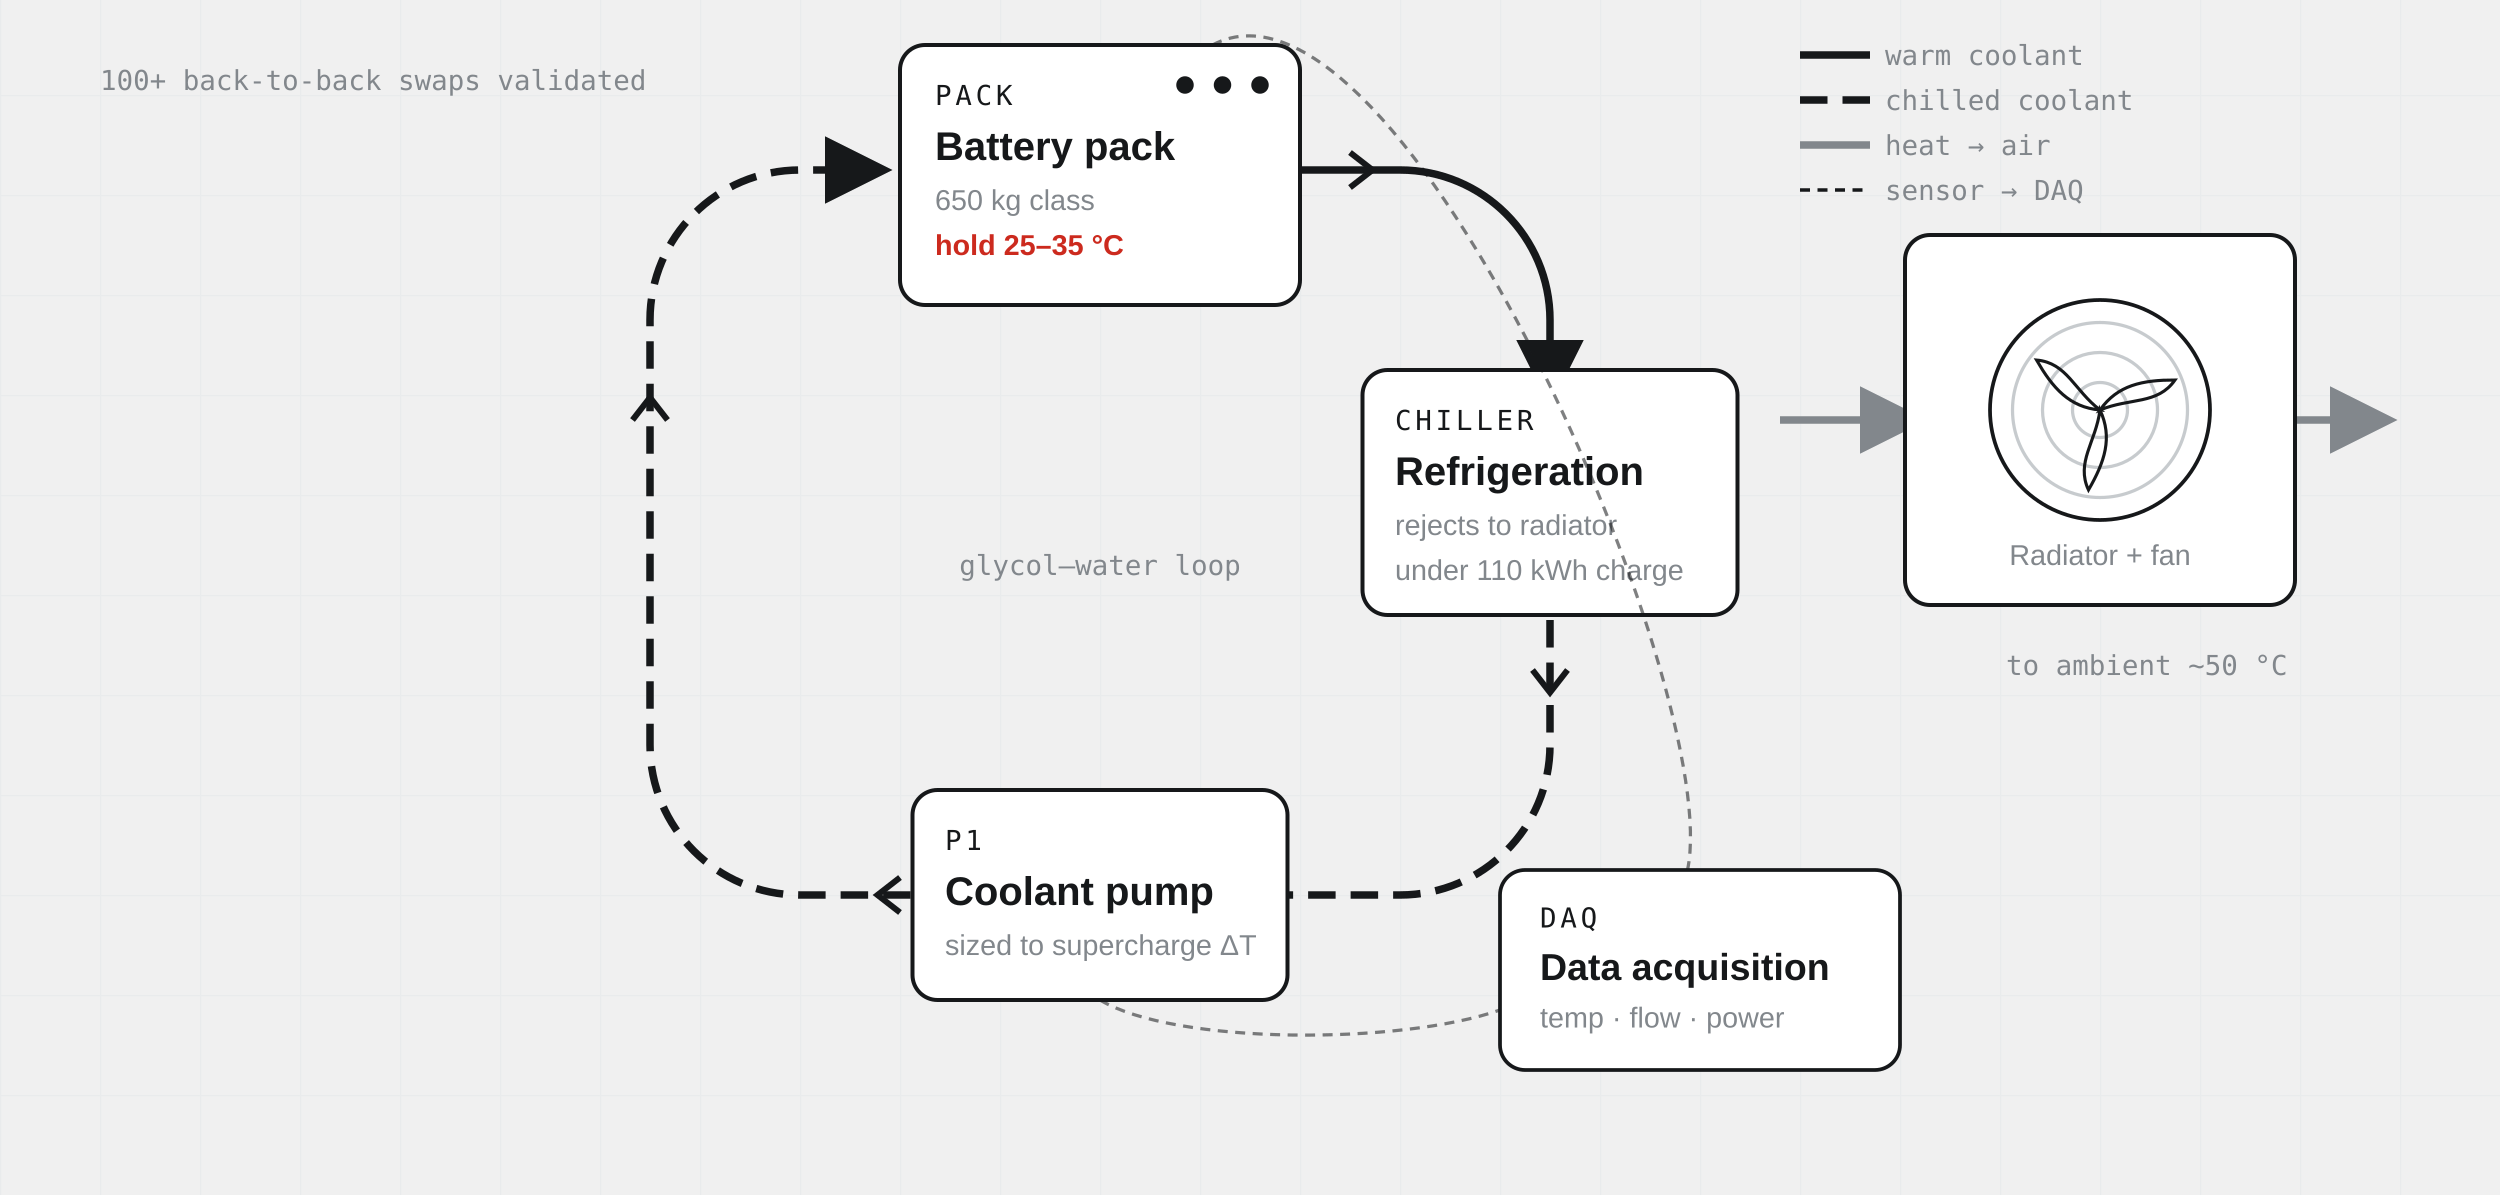
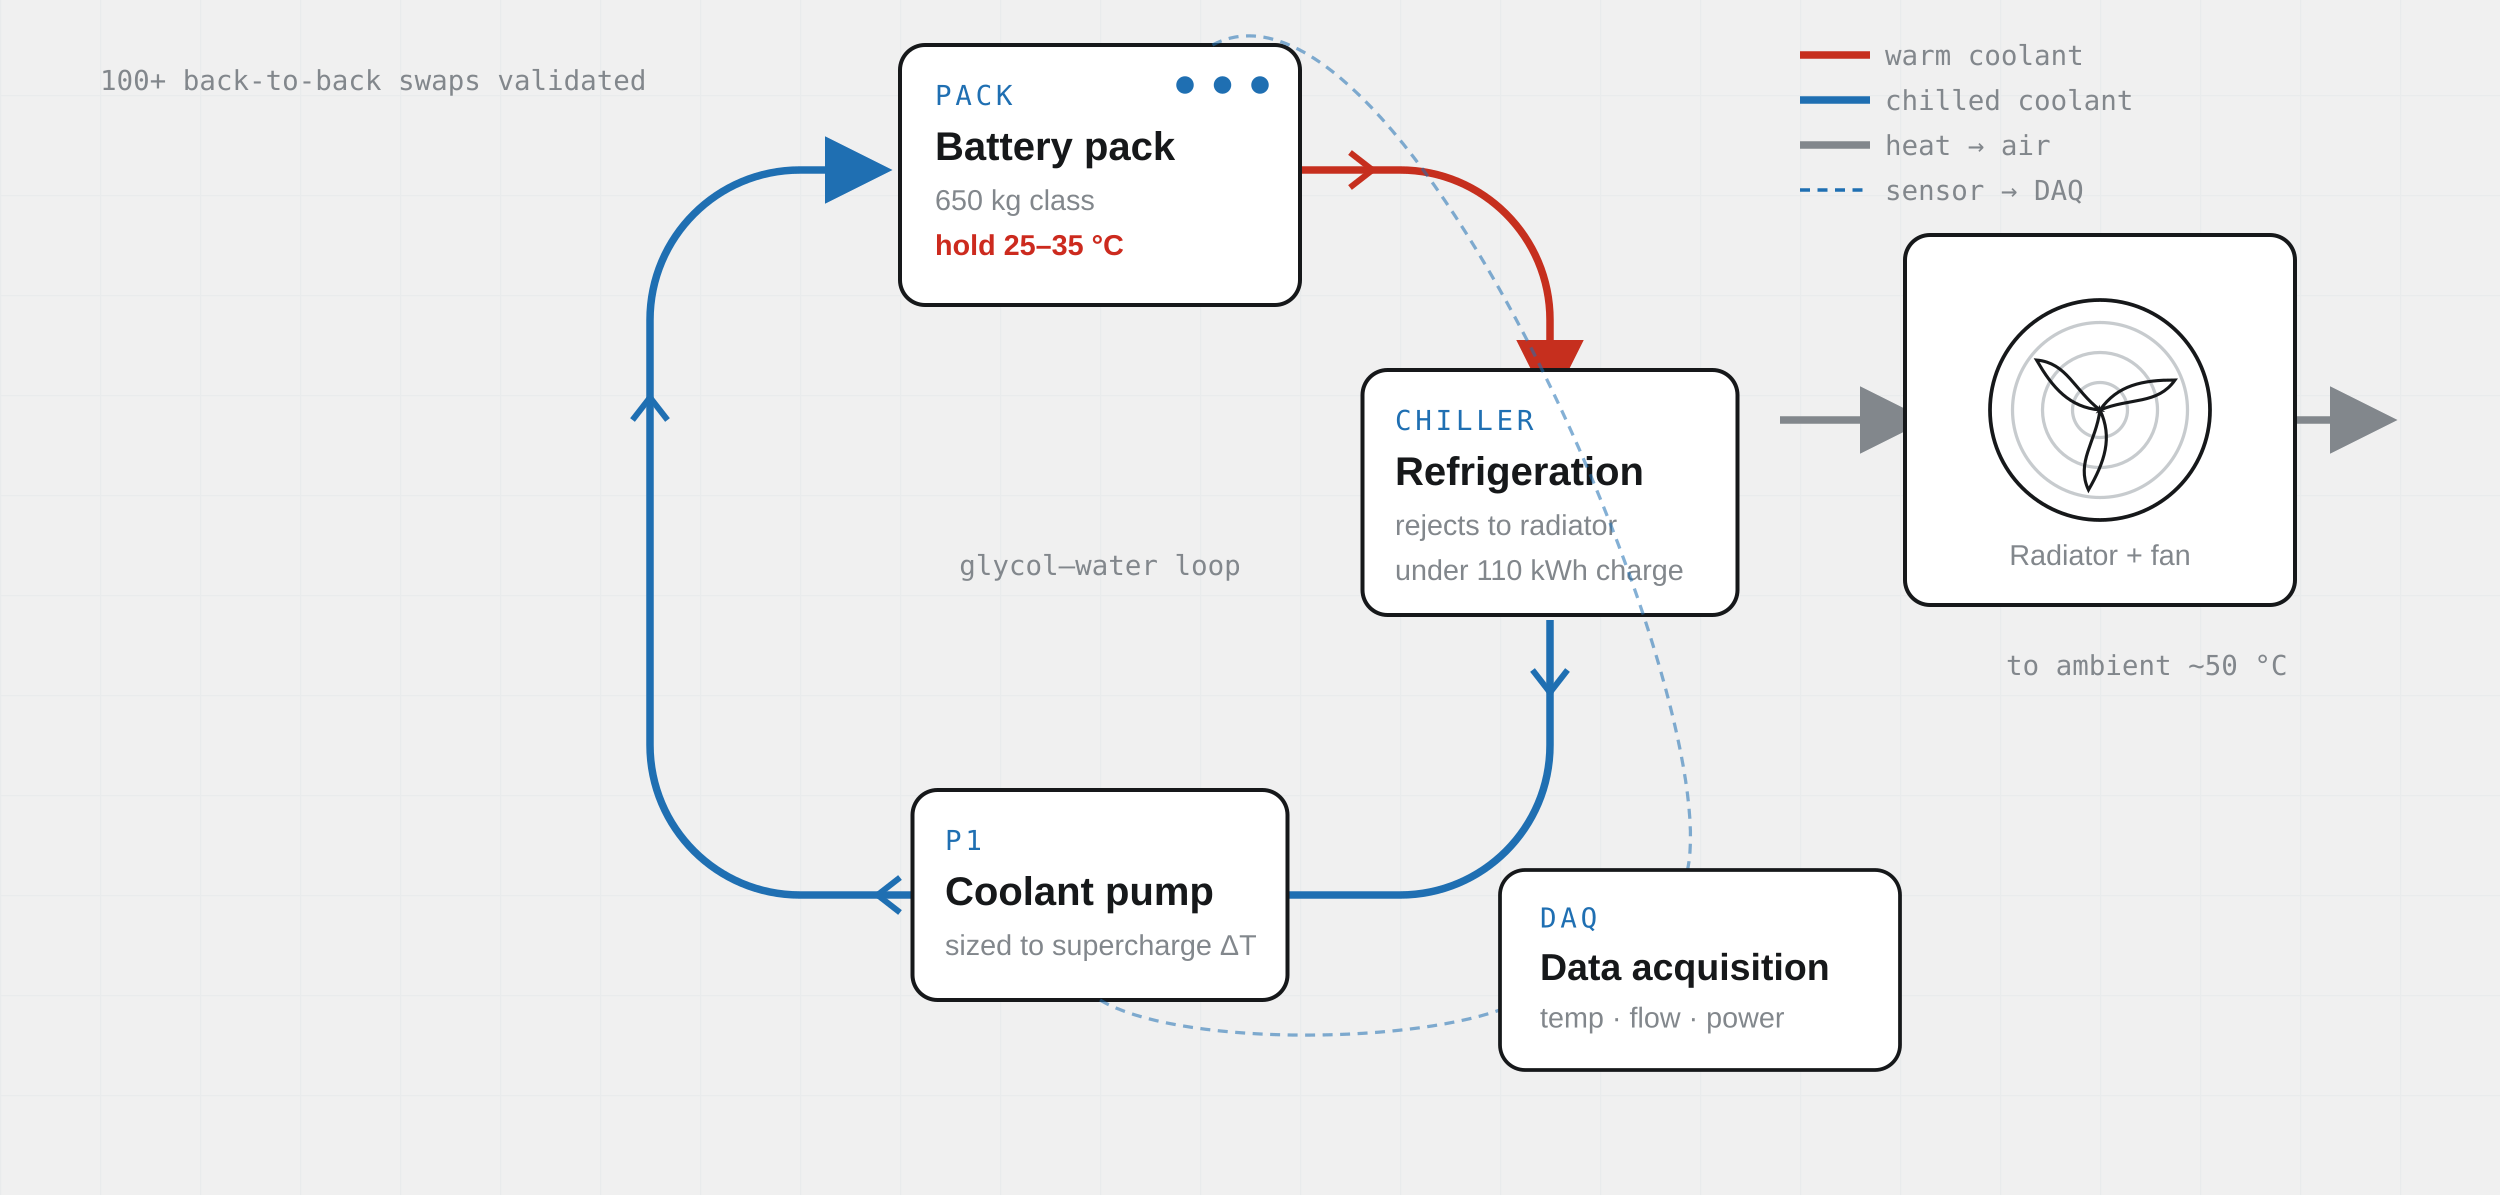
<svg xmlns="http://www.w3.org/2000/svg" width="1000" height="478" viewBox="0 82 1000 478" font-family="Archivo, 'Helvetica Neue', Arial, sans-serif">
  <defs>
-     <marker id="aA" markerWidth="9" markerHeight="9" refX="6" refY="4.5" orient="auto">
-       <path d="M0 0L9 4.5L0 9z" fill="#16181a" />
+     <marker id="aA" class="mk mk--hot" markerWidth="9" markerHeight="9" refX="6" refY="4.5" orient="auto">
+       <path d="M0 0L9 4.5L0 9z" fill="#c62f1e" />
    </marker>
-     <marker id="aC" markerWidth="9" markerHeight="9" refX="6" refY="4.5" orient="auto">
-       <path d="M0 0L9 4.5L0 9z" fill="#16181a" />
+     <marker id="aC" class="mk mk--cold" markerWidth="9" markerHeight="9" refX="6" refY="4.5" orient="auto">
+       <path d="M0 0L9 4.5L0 9z" fill="#1f6fb2" />
    </marker>
    <marker id="aG" markerWidth="9" markerHeight="9" refX="6" refY="4.5" orient="auto">
      <path d="M0 0L9 4.5L0 9z" fill="#82878c" />
    </marker>
    <pattern id="grid" width="40" height="40" patternUnits="userSpaceOnUse">
      <path d="M40 0H0V40" fill="none" stroke="#e9ebec" stroke-width="1" />
    </pattern>
  </defs>
  <rect width="1000" height="560" fill="url(#grid)" />
  <g font-family="ui-monospace, monospace" font-size="11" fill="#82878c">
-     <line x1="720" y1="104" x2="748" y2="104" stroke="#16181a" stroke-width="3" />
+     <line x1="720" y1="104" x2="748" y2="104" stroke="#c62f1e" stroke-width="3" />
    <text x="754" y="108">warm coolant</text>
-     <line x1="720" y1="122" x2="748" y2="122" stroke="#16181a" stroke-width="3" stroke-dasharray="11 6" />
+     <line x1="720" y1="122" x2="748" y2="122" stroke="#1f6fb2" stroke-width="3" />
    <text x="754" y="126">chilled coolant</text>
    <line x1="720" y1="140" x2="748" y2="140" stroke="#82878c" stroke-width="3" />
    <text x="754" y="144">heat → air</text>
-     <line x1="720" y1="158" x2="748" y2="158" stroke="#16181a" stroke-width="1.4" stroke-dasharray="4 3" />
+     <line x1="720" y1="158" x2="748" y2="158" stroke="#1f6fb2" stroke-width="1.4" stroke-dasharray="4 3" />
    <text x="754" y="162">sensor → DAQ</text>
  </g>
-   <path d="M 440 150 H 560 A 60 60 0 0 1 620 210 V 236" fill="none" stroke="#16181a" stroke-width="3" marker-end="url(#aA)" />
-   <path d="M 620 330 V 380 A 60 60 0 0 1 560 440 H 320 A 60 60 0 0 1 260 380 V 210 A 60 60 0 0 1 320 150 H 348" fill="none" stroke="#16181a" stroke-width="3" stroke-dasharray="11 6" marker-end="url(#aC)" />
-   <path d="M 540 143 l 9 7 l -9 7" fill="none" stroke="#16181a" stroke-width="2.4" />
-   <path d="M 627 350 l -7 9 l -7 -9" fill="none" stroke="#16181a" stroke-width="2.4" />
-   <path d="M 360 447 l -9 -7 l 9 -7" fill="none" stroke="#16181a" stroke-width="2.4" />
-   <path d="M 253 250 l 7 -9 l 7 9" fill="none" stroke="#16181a" stroke-width="2.4" />
+   <path class="flow flow--hot" d="M 440 150 H 560 A 60 60 0 0 1 620 210 V 236" fill="none" stroke="#c62f1e" stroke-width="3" marker-end="url(#aA)" />
+   <path class="flow flow--cold" d="M 620 330 V 380 A 60 60 0 0 1 560 440 H 320 A 60 60 0 0 1 260 380 V 210 A 60 60 0 0 1 320 150 H 348" fill="none" stroke="#1f6fb2" stroke-width="3" marker-end="url(#aC)" />
+   <path d="M 540 143 l 9 7 l -9 7" fill="none" stroke="#c62f1e" stroke-width="2.4" />
+   <path d="M 627 350 l -7 9 l -7 -9" fill="none" stroke="#1f6fb2" stroke-width="2.4" />
+   <path d="M 360 447 l -9 -7 l 9 -7" fill="none" stroke="#1f6fb2" stroke-width="2.4" />
+   <path d="M 253 250 l 7 -9 l 7 9" fill="none" stroke="#1f6fb2" stroke-width="2.4" />
  <text x="440" y="312" font-family="ui-monospace, monospace" font-size="11" fill="#82878c" text-anchor="middle">glycol–water loop</text>
  <path d="M 712 250 H 762" fill="none" stroke="#82878c" stroke-width="3" marker-end="url(#aG)" />
  <path d="M 918 250 H 950" fill="none" stroke="#82878c" stroke-width="3" marker-end="url(#aG)" />
  <text x="915" y="352" font-family="ui-monospace, monospace" font-size="11" fill="#82878c" text-anchor="end">to ambient ~50 °C</text>
  <g>
    <rect x="360" y="100" width="160" height="104" rx="10" fill="#ffffff" stroke="#16181a" stroke-width="1.6" />
-     <text x="374" y="124" font-family="ui-monospace, monospace" font-size="11" letter-spacing="1.5" fill="#16181a">PACK</text>
+     <text x="374" y="124" font-family="ui-monospace, monospace" font-size="11" letter-spacing="1.5" fill="#1f6fb2">PACK</text>
    <text x="374" y="146" font-size="16" font-weight="600" fill="#16181a">Battery pack</text>
    <text x="374" y="166" font-size="11.5" fill="#82878c">650 kg class</text>
    <text x="374" y="184" font-size="11.5" font-weight="600" fill="#cc2a1e">hold 25–35 °C</text>
-     <circle cx="474" cy="116" r="3.5" fill="#16181a" />
-     <circle cx="489" cy="116" r="3.5" fill="#16181a" />
-     <circle cx="504" cy="116" r="3.5" fill="#16181a" />
+     <circle cx="474" cy="116" r="3.5" fill="#1f6fb2" />
+     <circle cx="489" cy="116" r="3.5" fill="#1f6fb2" />
+     <circle cx="504" cy="116" r="3.5" fill="#1f6fb2" />
  </g>
  <g>
    <rect x="365" y="398" width="150" height="84" rx="10" fill="#ffffff" stroke="#16181a" stroke-width="1.6" />
-     <text x="378" y="422" font-family="ui-monospace, monospace" font-size="11" letter-spacing="1.5" fill="#16181a">P1</text>
+     <text x="378" y="422" font-family="ui-monospace, monospace" font-size="11" letter-spacing="1.5" fill="#1f6fb2">P1</text>
    <text x="378" y="444" font-size="16" font-weight="600" fill="#16181a">Coolant pump</text>
    <text x="378" y="464" font-size="11.5" fill="#82878c">sized to supercharge ΔT</text>
  </g>
  <g>
    <rect x="545" y="230" width="150" height="98" rx="10" fill="#ffffff" stroke="#16181a" stroke-width="1.6" />
-     <text x="558" y="254" font-family="ui-monospace, monospace" font-size="11" letter-spacing="1.5" fill="#16181a">CHILLER</text>
+     <text x="558" y="254" font-family="ui-monospace, monospace" font-size="11" letter-spacing="1.5" fill="#1f6fb2">CHILLER</text>
    <text x="558" y="276" font-size="16" font-weight="600" fill="#16181a">Refrigeration</text>
    <text x="558" y="296" font-size="11.5" fill="#82878c">rejects to radiator</text>
    <text x="558" y="314" font-size="11.5" fill="#82878c">under 110 kWh charge</text>
  </g>
  <g>
    <rect x="762" y="176" width="156" height="148" rx="10" fill="#ffffff" stroke="#16181a" stroke-width="1.6" />
    <g transform="translate(840,246)">
      <circle r="44" fill="#ffffff" stroke="#16181a" stroke-width="1.5" />
      <g stroke="#c7cbce" stroke-width="1.3" fill="none">
        <circle r="35" />
        <circle r="23" />
        <circle r="11" />
      </g>
-       <g fill="none" stroke="#16181a" stroke-width="1.25">
+       <g class="fan" fill="none" stroke="#16181a" stroke-width="1.25">
+         <circle r="34" fill="none" stroke="none" />
        <path d="M0 0C12 -5 23 -2 30 -12C17 -12 7 -10 0 0Z" />
        <path d="M0 0C12 -5 23 -2 30 -12C17 -12 7 -10 0 0Z" transform="rotate(120)" />
        <path d="M0 0C12 -5 23 -2 30 -12C17 -12 7 -10 0 0Z" transform="rotate(240)" />
      </g>
    </g>
    <text x="840" y="308" font-size="11.5" fill="#82878c" text-anchor="middle">Radiator + fan</text>
  </g>
-   <g stroke="#16181a" stroke-width="1.3" stroke-dasharray="4 3" opacity="0.55" fill="none">
+   <g stroke="#1f6fb2" stroke-width="1.3" stroke-dasharray="4 3" opacity="0.55" fill="none">
    <path d="M 485 100 C 560 60, 690 360, 675 430" />
    <path d="M 440 482 C 470 500, 560 500, 600 486" />
  </g>
  <g>
    <rect x="600" y="430" width="160" height="80" rx="10" fill="#ffffff" stroke="#16181a" stroke-width="1.5" />
-     <text x="616" y="453" font-family="ui-monospace, monospace" font-size="11" letter-spacing="1.5" fill="#16181a">DAQ</text>
+     <text x="616" y="453" font-family="ui-monospace, monospace" font-size="11" letter-spacing="1.5" fill="#1f6fb2">DAQ</text>
    <text x="616" y="474" font-size="15" font-weight="600" fill="#16181a">Data acquisition</text>
    <text x="616" y="493" font-size="11.5" fill="#82878c">temp · flow · power</text>
  </g>
  <text x="40" y="118" font-family="ui-monospace, monospace" font-size="11" fill="#82878c">100+ back-to-back swaps validated</text>
</svg>
